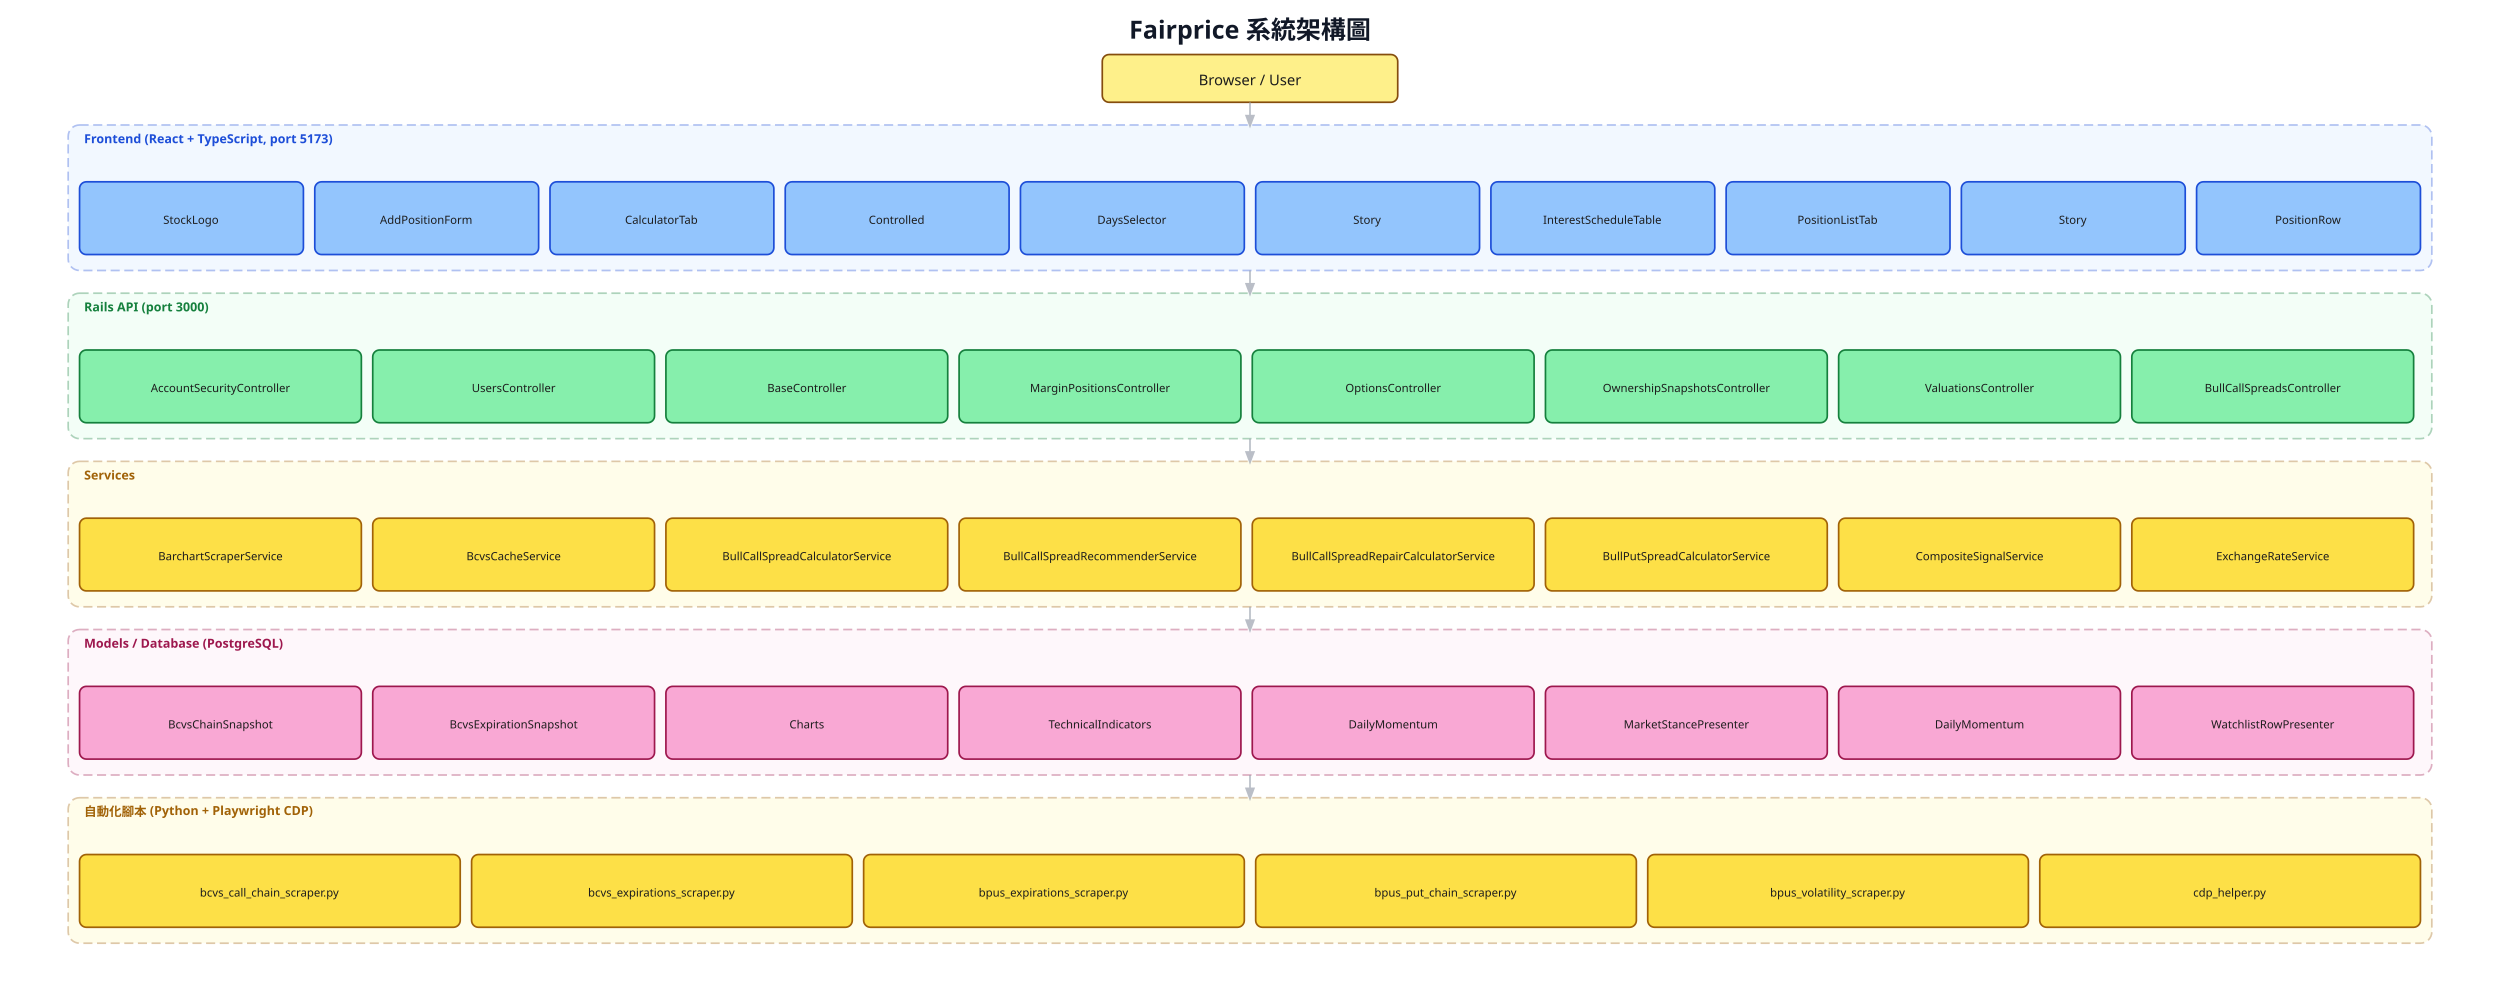
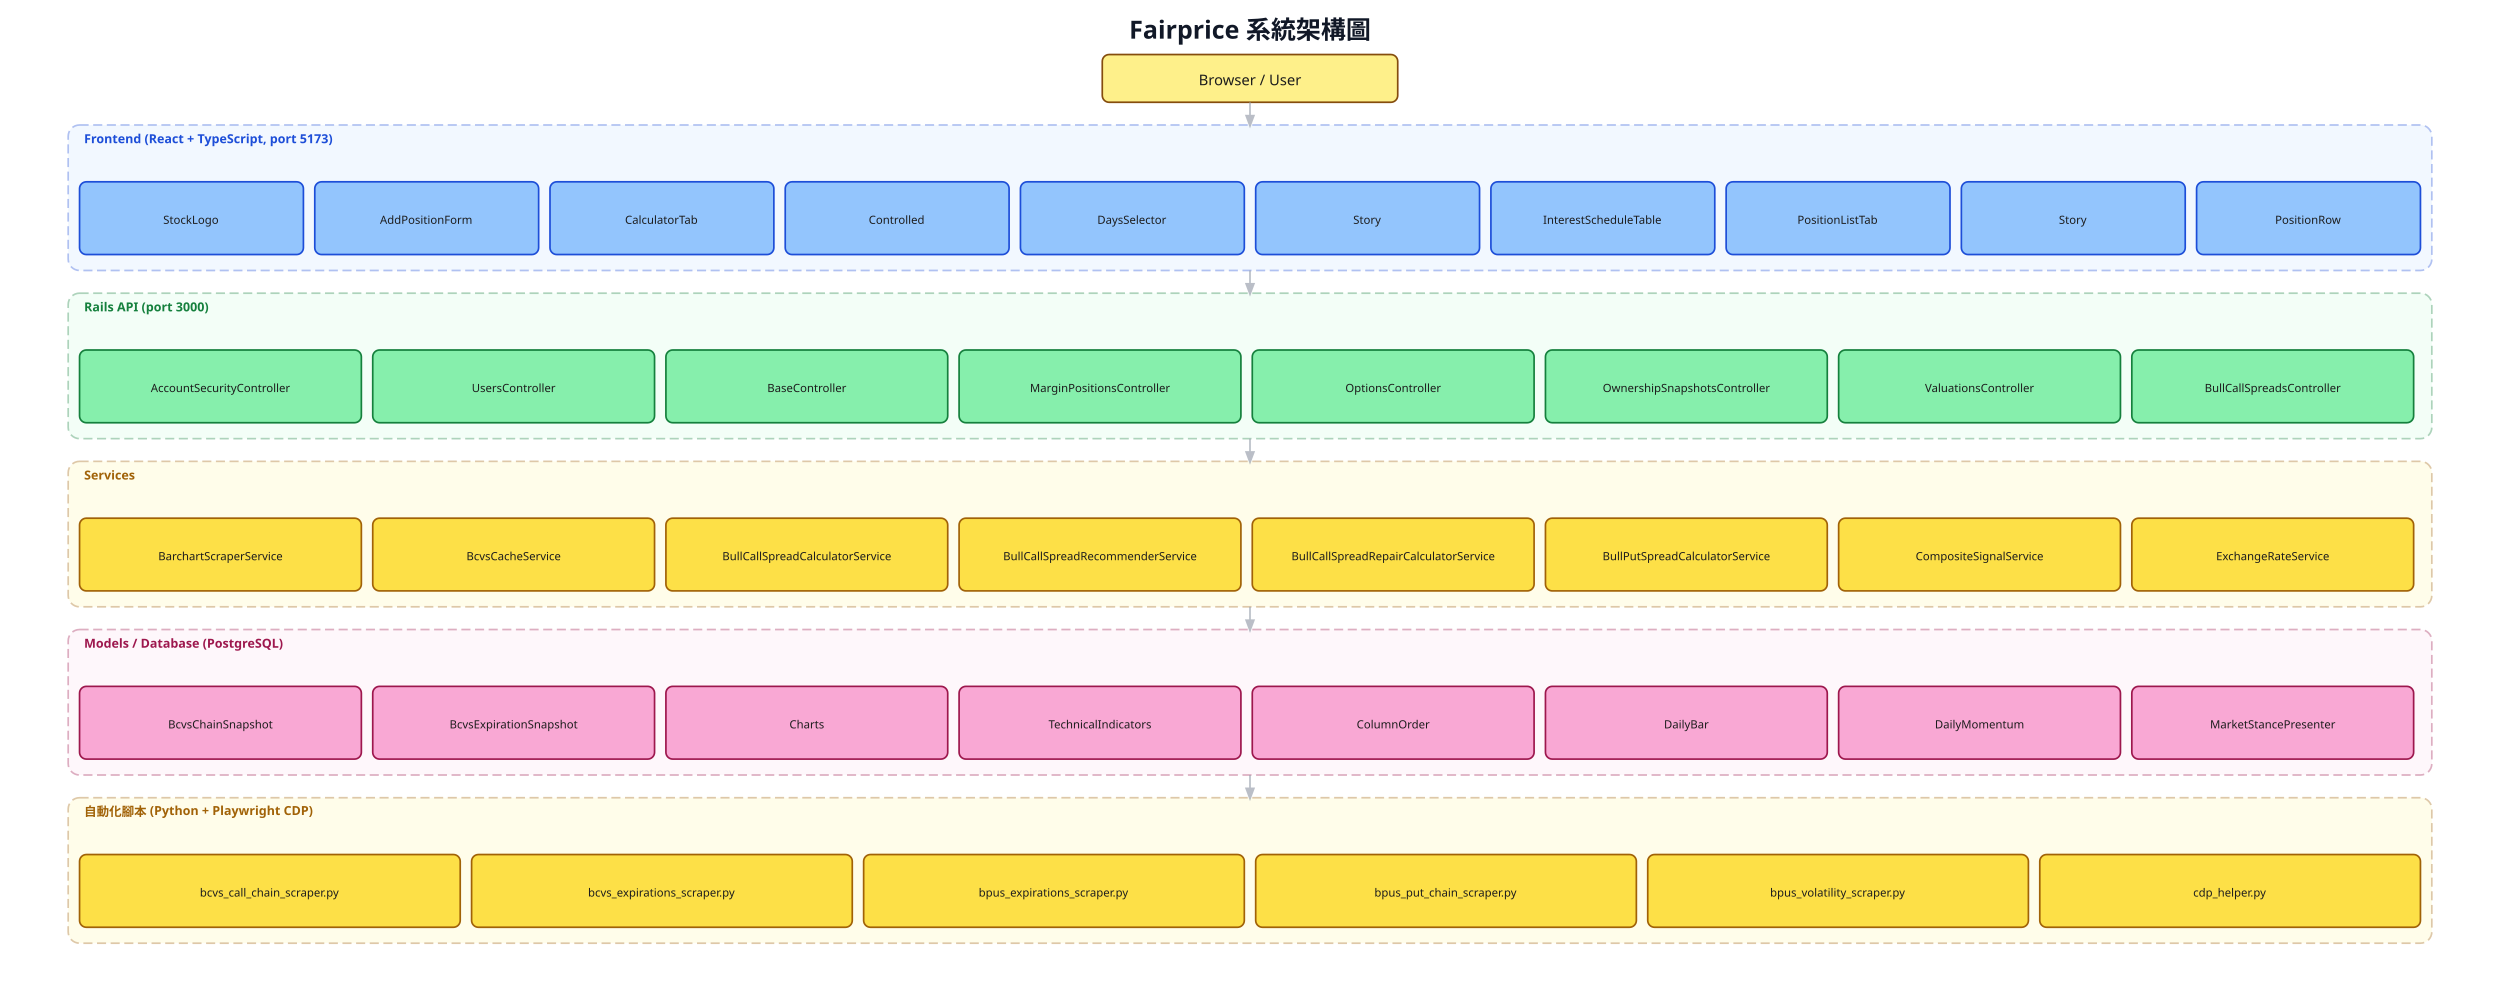
<svg xmlns="http://www.w3.org/2000/svg" viewBox="0 0 2200 870" style="background:#f8fafc">
  <defs>
    <marker id="arr" markerWidth="8" markerHeight="8" refX="6" refY="3" orient="auto">
      <path d="M0,0 L0,6 L8,3 z" fill="#9ca3af" />
    </marker>
  </defs>
  <text x="1100" y="34" text-anchor="middle" font-size="22" fill="#111827" font-weight="700" font-family="ui-sans-serif,system-ui,sans-serif">Fairprice 系統架構圖</text>
  <rect x="970" y="48" width="260" height="42" rx="6" fill="#fef08a" stroke="#854d0e" stroke-width="1.5" opacity="1" />
  <text x="1100" y="75" text-anchor="middle" font-size="13" fill="#1c1c1c" font-weight="normal" font-family="ui-sans-serif,system-ui,sans-serif">Browser / User</text>
  <rect x="60" y="110" width="2080" height="128" rx="10" fill="#dbeafe" stroke="#1d4ed8" stroke-width="1.5" opacity="0.35" stroke-dasharray="8,4" />
  <text x="74" y="126" text-anchor="start" font-size="11" fill="#1d4ed8" font-weight="700" font-family="ui-sans-serif,system-ui,sans-serif">Frontend  (React + TypeScript, port 5173)</text>
  <rect x="70" y="160" width="197" height="64" rx="6" fill="#93c5fd" stroke="#1d4ed8" stroke-width="1.5" opacity="1" />
  <text x="168" y="197" text-anchor="middle" font-size="10" fill="#1c1c1c" font-weight="normal" font-family="ui-sans-serif,system-ui,sans-serif">StockLogo</text>
  <rect x="277" y="160" width="197" height="64" rx="6" fill="#93c5fd" stroke="#1d4ed8" stroke-width="1.5" opacity="1" />
  <text x="375" y="197" text-anchor="middle" font-size="10" fill="#1c1c1c" font-weight="normal" font-family="ui-sans-serif,system-ui,sans-serif">AddPositionForm</text>
  <rect x="484" y="160" width="197" height="64" rx="6" fill="#93c5fd" stroke="#1d4ed8" stroke-width="1.5" opacity="1" />
  <text x="582" y="197" text-anchor="middle" font-size="10" fill="#1c1c1c" font-weight="normal" font-family="ui-sans-serif,system-ui,sans-serif">CalculatorTab</text>
  <rect x="691" y="160" width="197" height="64" rx="6" fill="#93c5fd" stroke="#1d4ed8" stroke-width="1.5" opacity="1" />
  <text x="789" y="197" text-anchor="middle" font-size="10" fill="#1c1c1c" font-weight="normal" font-family="ui-sans-serif,system-ui,sans-serif">Controlled</text>
  <rect x="898" y="160" width="197" height="64" rx="6" fill="#93c5fd" stroke="#1d4ed8" stroke-width="1.5" opacity="1" />
  <text x="996" y="197" text-anchor="middle" font-size="10" fill="#1c1c1c" font-weight="normal" font-family="ui-sans-serif,system-ui,sans-serif">DaysSelector</text>
  <rect x="1105" y="160" width="197" height="64" rx="6" fill="#93c5fd" stroke="#1d4ed8" stroke-width="1.5" opacity="1" />
  <text x="1203" y="197" text-anchor="middle" font-size="10" fill="#1c1c1c" font-weight="normal" font-family="ui-sans-serif,system-ui,sans-serif">Story</text>
  <rect x="1312" y="160" width="197" height="64" rx="6" fill="#93c5fd" stroke="#1d4ed8" stroke-width="1.5" opacity="1" />
  <text x="1410" y="197" text-anchor="middle" font-size="10" fill="#1c1c1c" font-weight="normal" font-family="ui-sans-serif,system-ui,sans-serif">InterestScheduleTable</text>
  <rect x="1519" y="160" width="197" height="64" rx="6" fill="#93c5fd" stroke="#1d4ed8" stroke-width="1.5" opacity="1" />
  <text x="1617" y="197" text-anchor="middle" font-size="10" fill="#1c1c1c" font-weight="normal" font-family="ui-sans-serif,system-ui,sans-serif">PositionListTab</text>
  <rect x="1726" y="160" width="197" height="64" rx="6" fill="#93c5fd" stroke="#1d4ed8" stroke-width="1.5" opacity="1" />
  <text x="1824" y="197" text-anchor="middle" font-size="10" fill="#1c1c1c" font-weight="normal" font-family="ui-sans-serif,system-ui,sans-serif">Story</text>
  <rect x="1933" y="160" width="197" height="64" rx="6" fill="#93c5fd" stroke="#1d4ed8" stroke-width="1.5" opacity="1" />
  <text x="2031" y="197" text-anchor="middle" font-size="10" fill="#1c1c1c" font-weight="normal" font-family="ui-sans-serif,system-ui,sans-serif">PositionRow</text>
  <rect x="60" y="258" width="2080" height="128" rx="10" fill="#dcfce7" stroke="#15803d" stroke-width="1.5" opacity="0.35" stroke-dasharray="8,4" />
  <text x="74" y="274" text-anchor="start" font-size="11" fill="#15803d" font-weight="700" font-family="ui-sans-serif,system-ui,sans-serif">Rails API  (port 3000)</text>
  <rect x="70" y="308" width="248" height="64" rx="6" fill="#86efac" stroke="#15803d" stroke-width="1.5" opacity="1" />
  <text x="194" y="345" text-anchor="middle" font-size="10" fill="#1c1c1c" font-weight="normal" font-family="ui-sans-serif,system-ui,sans-serif">AccountSecurityController</text>
  <rect x="328" y="308" width="248" height="64" rx="6" fill="#86efac" stroke="#15803d" stroke-width="1.5" opacity="1" />
  <text x="452" y="345" text-anchor="middle" font-size="10" fill="#1c1c1c" font-weight="normal" font-family="ui-sans-serif,system-ui,sans-serif">UsersController</text>
  <rect x="586" y="308" width="248" height="64" rx="6" fill="#86efac" stroke="#15803d" stroke-width="1.5" opacity="1" />
  <text x="710" y="345" text-anchor="middle" font-size="10" fill="#1c1c1c" font-weight="normal" font-family="ui-sans-serif,system-ui,sans-serif">BaseController</text>
  <rect x="844" y="308" width="248" height="64" rx="6" fill="#86efac" stroke="#15803d" stroke-width="1.5" opacity="1" />
  <text x="968" y="345" text-anchor="middle" font-size="10" fill="#1c1c1c" font-weight="normal" font-family="ui-sans-serif,system-ui,sans-serif">MarginPositionsController</text>
  <rect x="1102" y="308" width="248" height="64" rx="6" fill="#86efac" stroke="#15803d" stroke-width="1.5" opacity="1" />
  <text x="1226" y="345" text-anchor="middle" font-size="10" fill="#1c1c1c" font-weight="normal" font-family="ui-sans-serif,system-ui,sans-serif">OptionsController</text>
  <rect x="1360" y="308" width="248" height="64" rx="6" fill="#86efac" stroke="#15803d" stroke-width="1.5" opacity="1" />
  <text x="1484" y="345" text-anchor="middle" font-size="10" fill="#1c1c1c" font-weight="normal" font-family="ui-sans-serif,system-ui,sans-serif">OwnershipSnapshotsController</text>
  <rect x="1618" y="308" width="248" height="64" rx="6" fill="#86efac" stroke="#15803d" stroke-width="1.5" opacity="1" />
  <text x="1742" y="345" text-anchor="middle" font-size="10" fill="#1c1c1c" font-weight="normal" font-family="ui-sans-serif,system-ui,sans-serif">ValuationsController</text>
  <rect x="1876" y="308" width="248" height="64" rx="6" fill="#86efac" stroke="#15803d" stroke-width="1.5" opacity="1" />
  <text x="2000" y="345" text-anchor="middle" font-size="10" fill="#1c1c1c" font-weight="normal" font-family="ui-sans-serif,system-ui,sans-serif">BullCallSpreadsController</text>
  <rect x="60" y="406" width="2080" height="128" rx="10" fill="#fef9c3" stroke="#a16207" stroke-width="1.5" opacity="0.35" stroke-dasharray="8,4" />
  <text x="74" y="422" text-anchor="start" font-size="11" fill="#a16207" font-weight="700" font-family="ui-sans-serif,system-ui,sans-serif">Services</text>
  <rect x="70" y="456" width="248" height="64" rx="6" fill="#fde047" stroke="#a16207" stroke-width="1.5" opacity="1" />
  <text x="194" y="493" text-anchor="middle" font-size="10" fill="#1c1c1c" font-weight="normal" font-family="ui-sans-serif,system-ui,sans-serif">BarchartScraperService</text>
  <rect x="328" y="456" width="248" height="64" rx="6" fill="#fde047" stroke="#a16207" stroke-width="1.5" opacity="1" />
  <text x="452" y="493" text-anchor="middle" font-size="10" fill="#1c1c1c" font-weight="normal" font-family="ui-sans-serif,system-ui,sans-serif">BcvsCacheService</text>
  <rect x="586" y="456" width="248" height="64" rx="6" fill="#fde047" stroke="#a16207" stroke-width="1.5" opacity="1" />
  <text x="710" y="493" text-anchor="middle" font-size="10" fill="#1c1c1c" font-weight="normal" font-family="ui-sans-serif,system-ui,sans-serif">BullCallSpreadCalculatorService</text>
  <rect x="844" y="456" width="248" height="64" rx="6" fill="#fde047" stroke="#a16207" stroke-width="1.5" opacity="1" />
  <text x="968" y="493" text-anchor="middle" font-size="10" fill="#1c1c1c" font-weight="normal" font-family="ui-sans-serif,system-ui,sans-serif">BullCallSpreadRecommenderService</text>
  <rect x="1102" y="456" width="248" height="64" rx="6" fill="#fde047" stroke="#a16207" stroke-width="1.5" opacity="1" />
  <text x="1226" y="493" text-anchor="middle" font-size="10" fill="#1c1c1c" font-weight="normal" font-family="ui-sans-serif,system-ui,sans-serif">BullCallSpreadRepairCalculatorService</text>
  <rect x="1360" y="456" width="248" height="64" rx="6" fill="#fde047" stroke="#a16207" stroke-width="1.5" opacity="1" />
  <text x="1484" y="493" text-anchor="middle" font-size="10" fill="#1c1c1c" font-weight="normal" font-family="ui-sans-serif,system-ui,sans-serif">BullPutSpreadCalculatorService</text>
  <rect x="1618" y="456" width="248" height="64" rx="6" fill="#fde047" stroke="#a16207" stroke-width="1.5" opacity="1" />
  <text x="1742" y="493" text-anchor="middle" font-size="10" fill="#1c1c1c" font-weight="normal" font-family="ui-sans-serif,system-ui,sans-serif">CompositeSignalService</text>
  <rect x="1876" y="456" width="248" height="64" rx="6" fill="#fde047" stroke="#a16207" stroke-width="1.5" opacity="1" />
  <text x="2000" y="493" text-anchor="middle" font-size="10" fill="#1c1c1c" font-weight="normal" font-family="ui-sans-serif,system-ui,sans-serif">ExchangeRateService</text>
  <rect x="60" y="554" width="2080" height="128" rx="10" fill="#fce7f3" stroke="#9d174d" stroke-width="1.5" opacity="0.35" stroke-dasharray="8,4" />
  <text x="74" y="570" text-anchor="start" font-size="11" fill="#9d174d" font-weight="700" font-family="ui-sans-serif,system-ui,sans-serif">Models / Database  (PostgreSQL)</text>
  <rect x="70" y="604" width="248" height="64" rx="6" fill="#f9a8d4" stroke="#9d174d" stroke-width="1.5" opacity="1" />
  <text x="194" y="641" text-anchor="middle" font-size="10" fill="#1c1c1c" font-weight="normal" font-family="ui-sans-serif,system-ui,sans-serif">BcvsChainSnapshot</text>
  <rect x="328" y="604" width="248" height="64" rx="6" fill="#f9a8d4" stroke="#9d174d" stroke-width="1.5" opacity="1" />
  <text x="452" y="641" text-anchor="middle" font-size="10" fill="#1c1c1c" font-weight="normal" font-family="ui-sans-serif,system-ui,sans-serif">BcvsExpirationSnapshot</text>
  <rect x="586" y="604" width="248" height="64" rx="6" fill="#f9a8d4" stroke="#9d174d" stroke-width="1.5" opacity="1" />
  <text x="710" y="641" text-anchor="middle" font-size="10" fill="#1c1c1c" font-weight="normal" font-family="ui-sans-serif,system-ui,sans-serif">Charts</text>
  <rect x="844" y="604" width="248" height="64" rx="6" fill="#f9a8d4" stroke="#9d174d" stroke-width="1.5" opacity="1" />
  <text x="968" y="641" text-anchor="middle" font-size="10" fill="#1c1c1c" font-weight="normal" font-family="ui-sans-serif,system-ui,sans-serif">TechnicalIndicators</text>
  <rect x="1102" y="604" width="248" height="64" rx="6" fill="#f9a8d4" stroke="#9d174d" stroke-width="1.5" opacity="1" />
-   <text x="1226" y="641" text-anchor="middle" font-size="10" fill="#1c1c1c" font-weight="normal" font-family="ui-sans-serif,system-ui,sans-serif">DailyMomentum</text>
+   <text x="1226" y="641" text-anchor="middle" font-size="10" fill="#1c1c1c" font-weight="normal" font-family="ui-sans-serif,system-ui,sans-serif">ColumnOrder</text>
  <rect x="1360" y="604" width="248" height="64" rx="6" fill="#f9a8d4" stroke="#9d174d" stroke-width="1.5" opacity="1" />
-   <text x="1484" y="641" text-anchor="middle" font-size="10" fill="#1c1c1c" font-weight="normal" font-family="ui-sans-serif,system-ui,sans-serif">MarketStancePresenter</text>
+   <text x="1484" y="641" text-anchor="middle" font-size="10" fill="#1c1c1c" font-weight="normal" font-family="ui-sans-serif,system-ui,sans-serif">DailyBar</text>
  <rect x="1618" y="604" width="248" height="64" rx="6" fill="#f9a8d4" stroke="#9d174d" stroke-width="1.5" opacity="1" />
  <text x="1742" y="641" text-anchor="middle" font-size="10" fill="#1c1c1c" font-weight="normal" font-family="ui-sans-serif,system-ui,sans-serif">DailyMomentum</text>
  <rect x="1876" y="604" width="248" height="64" rx="6" fill="#f9a8d4" stroke="#9d174d" stroke-width="1.5" opacity="1" />
-   <text x="2000" y="641" text-anchor="middle" font-size="10" fill="#1c1c1c" font-weight="normal" font-family="ui-sans-serif,system-ui,sans-serif">WatchlistRowPresenter</text>
+   <text x="2000" y="641" text-anchor="middle" font-size="10" fill="#1c1c1c" font-weight="normal" font-family="ui-sans-serif,system-ui,sans-serif">MarketStancePresenter</text>
  <rect x="60" y="702" width="2080" height="128" rx="10" fill="#fef9c3" stroke="#a16207" stroke-width="1.5" opacity="0.35" stroke-dasharray="8,4" />
  <text x="74" y="718" text-anchor="start" font-size="11" fill="#a16207" font-weight="700" font-family="ui-sans-serif,system-ui,sans-serif">自動化腳本  (Python + Playwright CDP)</text>
  <rect x="70" y="752" width="335" height="64" rx="6" fill="#fde047" stroke="#a16207" stroke-width="1.5" opacity="1" />
  <text x="237" y="789" text-anchor="middle" font-size="10" fill="#1c1c1c" font-weight="normal" font-family="ui-sans-serif,system-ui,sans-serif">bcvs_call_chain_scraper.py</text>
  <rect x="415" y="752" width="335" height="64" rx="6" fill="#fde047" stroke="#a16207" stroke-width="1.5" opacity="1" />
  <text x="582" y="789" text-anchor="middle" font-size="10" fill="#1c1c1c" font-weight="normal" font-family="ui-sans-serif,system-ui,sans-serif">bcvs_expirations_scraper.py</text>
  <rect x="760" y="752" width="335" height="64" rx="6" fill="#fde047" stroke="#a16207" stroke-width="1.5" opacity="1" />
  <text x="927" y="789" text-anchor="middle" font-size="10" fill="#1c1c1c" font-weight="normal" font-family="ui-sans-serif,system-ui,sans-serif">bpus_expirations_scraper.py</text>
  <rect x="1105" y="752" width="335" height="64" rx="6" fill="#fde047" stroke="#a16207" stroke-width="1.5" opacity="1" />
  <text x="1272" y="789" text-anchor="middle" font-size="10" fill="#1c1c1c" font-weight="normal" font-family="ui-sans-serif,system-ui,sans-serif">bpus_put_chain_scraper.py</text>
  <rect x="1450" y="752" width="335" height="64" rx="6" fill="#fde047" stroke="#a16207" stroke-width="1.5" opacity="1" />
  <text x="1617" y="789" text-anchor="middle" font-size="10" fill="#1c1c1c" font-weight="normal" font-family="ui-sans-serif,system-ui,sans-serif">bpus_volatility_scraper.py</text>
  <rect x="1795" y="752" width="335" height="64" rx="6" fill="#fde047" stroke="#a16207" stroke-width="1.5" opacity="1" />
  <text x="1962" y="789" text-anchor="middle" font-size="10" fill="#1c1c1c" font-weight="normal" font-family="ui-sans-serif,system-ui,sans-serif">cdp_helper.py</text>
  <line x1="1100" y1="90" x2="1100" y2="110" stroke="#9ca3af" stroke-width="1.5" opacity="0.7" marker-end="url(#arr)" />
  <line x1="1100" y1="238" x2="1100" y2="258" stroke="#9ca3af" stroke-width="1.5" opacity="0.7" marker-end="url(#arr)" />
  <line x1="1100" y1="386" x2="1100" y2="406" stroke="#9ca3af" stroke-width="1.5" opacity="0.7" marker-end="url(#arr)" />
  <line x1="1100" y1="534" x2="1100" y2="554" stroke="#9ca3af" stroke-width="1.5" opacity="0.7" marker-end="url(#arr)" />
  <line x1="1100" y1="682" x2="1100" y2="702" stroke="#9ca3af" stroke-width="1.5" opacity="0.7" marker-end="url(#arr)" />
</svg>
